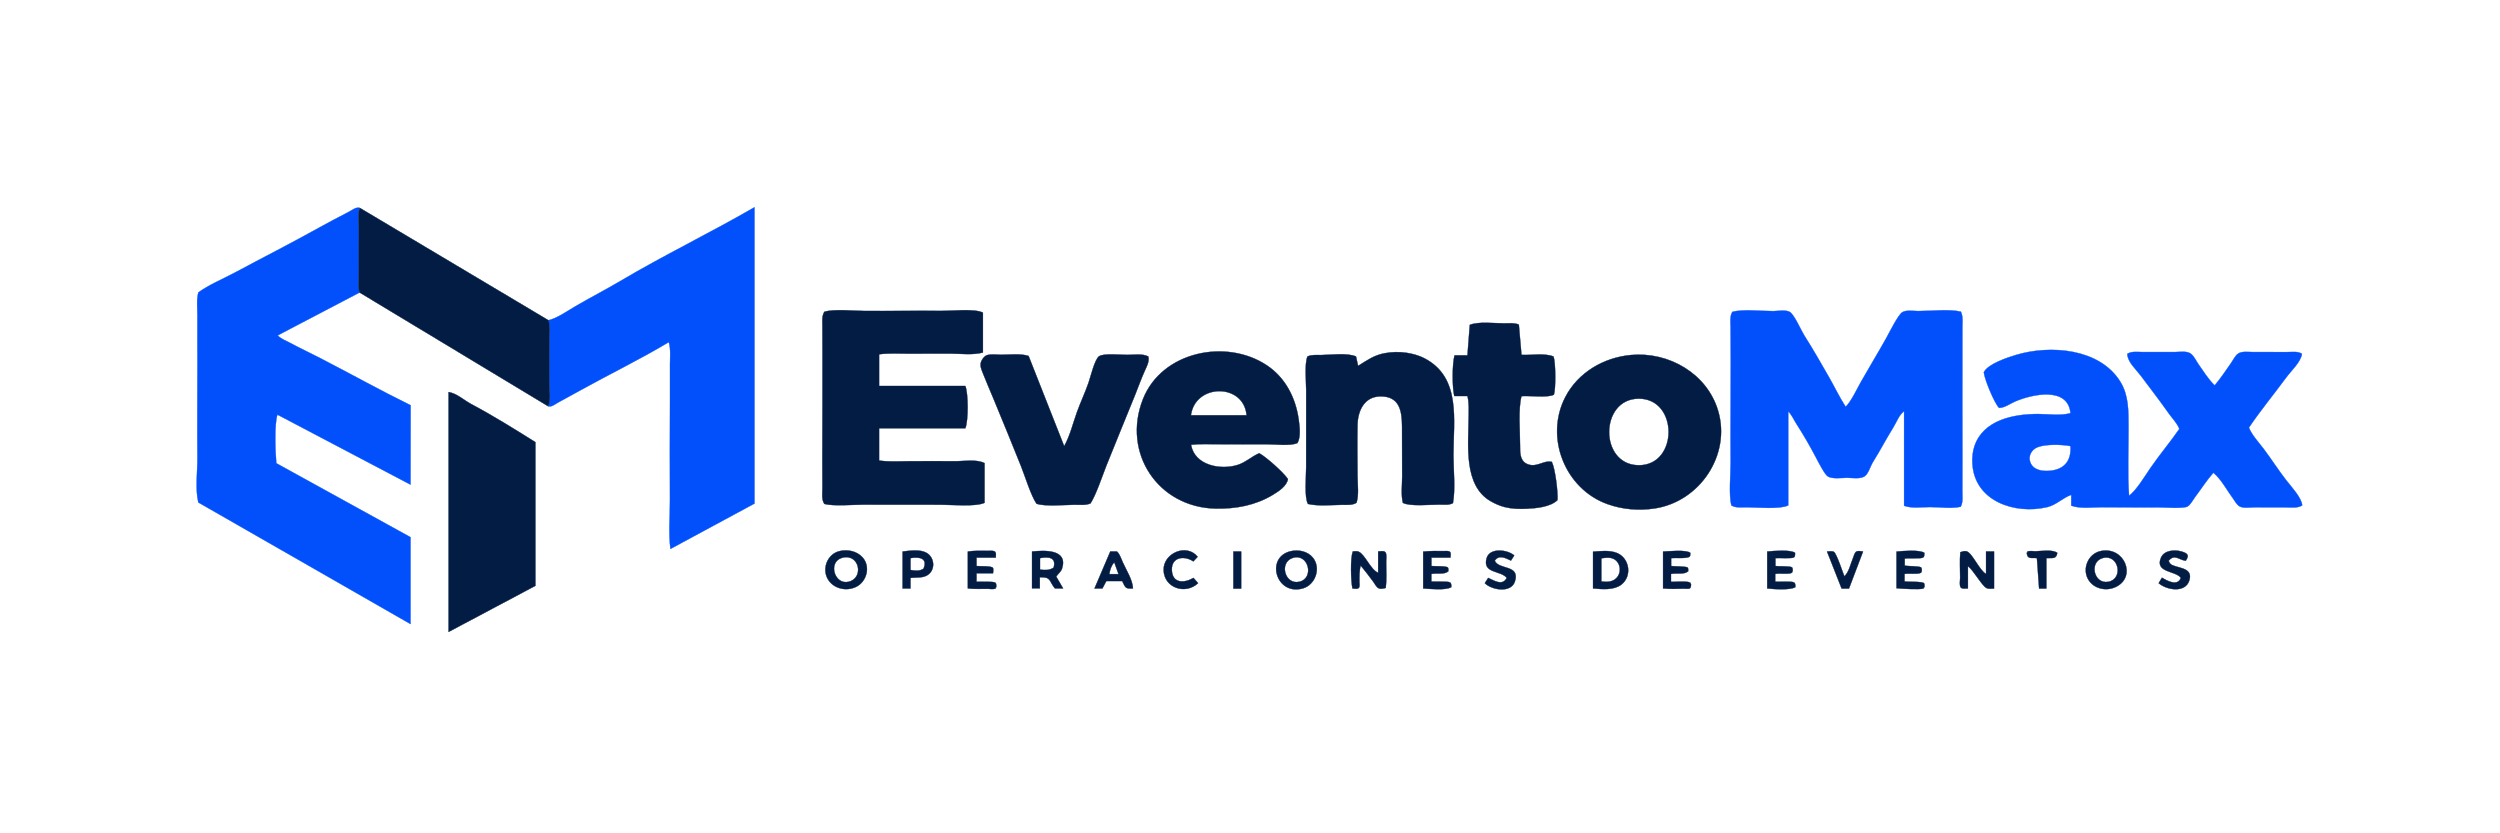
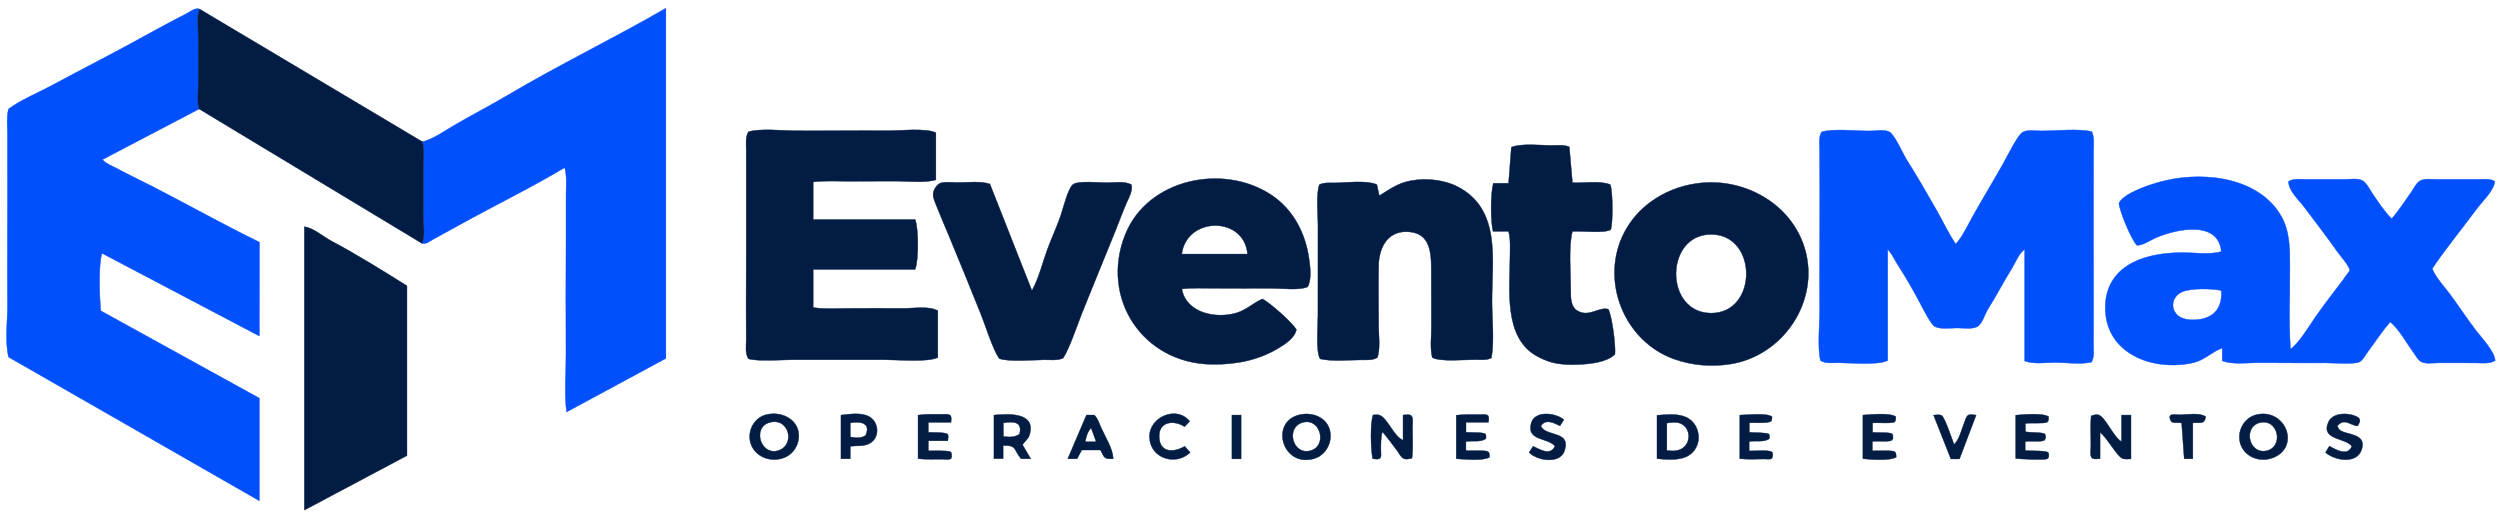
- <svg xmlns="http://www.w3.org/2000/svg" viewBox="0 0 1897 632" width="1897" height="632">
+ <svg xmlns="http://www.w3.org/2000/svg" viewBox="145 152 1605 330" width="1605" height="330">
  <path d="M273.09 157.81C271.12 162.66 272.32 170.12 272.28 175.5C272.21 185.83 272.24 196.17 272.26 206.5C272.27 211.37 271.4 217.34 272.85 221.96C252.13 232.81 231.41 243.65 210.7 254.5C213.29 257.26 216.91 258.44 220.26 260.25C227.69 264.25 235.32 267.8 242.81 271.66C265.76 283.5 288.39 296.13 311.58 307.5C311.55 327.58 311.53 347.65 311.5 367.73C277.83 350.02 244.17 332.31 210.5 314.61C208.09 321.81 208.93 343.25 209.66 351.5C243.61 370.21 277.55 388.92 311.5 407.63C311.5 429.59 311.5 451.56 311.5 473.52C257.83 442.76 204.17 412.01 150.5 381.25C148 370.78 149.9 358.3 149.8 347.5C149.6 323.5 149.83 299.5 149.82 275.5C149.81 263.5 149.72 251.5 149.79 239.5C149.83 233.75 149 227.46 150.5 221.92C158.74 215.94 168.66 211.95 177.63 207.15C199.11 195.63 220.93 184.57 242.22 172.7C249.53 168.62 256.97 164.75 264.41 160.9C267.1 159.51 270.28 156.79 273.09 157.81ZM415.91 308.24C418.13 303.61 416.76 295.78 416.74 290.5C416.71 280.17 416.8 269.83 416.81 259.5C416.81 254.29 417.63 247.99 416.13 243C422.33 241.74 430.61 235.95 436.21 232.66C447.59 225.97 459.37 219.98 470.73 213.24C504.02 193.5 539.01 176.67 572.5 157.28C572.5 232.22 572.5 307.16 572.5 382.09C551.25 393.56 529.99 405.03 508.74 416.5C507.16 404.49 508.42 391.63 508.37 379.5C508.28 354.5 508.24 329.5 508.4 304.5C508.46 295.17 508.38 285.83 508.4 276.5C508.41 270.92 509.05 264.89 507.5 259.6C485.55 272.76 462.3 283.99 439.91 296.42C434.34 299.51 428.72 302.53 423.15 305.63C420.79 306.95 418.49 309 415.91 308.24ZM1400.5 308.67C1404.45 304.99 1409.28 294.75 1412.15 289.66C1418.39 278.6 1425.03 267.78 1431.22 256.69C1433.42 252.75 1440.26 238.88 1443.45 236.93C1446.52 235.05 1452.02 236.03 1455.5 236.04C1464.98 236.06 1479.06 234.38 1487.89 236.5C1489.67 240.09 1489.07 244.47 1489.06 248.5C1489.03 255.5 1489.06 262.5 1489.04 269.5C1488.94 295.83 1489.08 322.17 1489.08 348.5C1489.07 356.5 1489.04 364.5 1489.03 372.5C1489.02 376.55 1489.71 380.96 1487.78 384.5C1480.43 386.13 1472.03 384.74 1464.5 384.74C1458.07 384.75 1450.94 385.95 1444.83 383.78C1444.83 359.88 1444.83 335.98 1444.83 312.08C1441.06 314.66 1439.17 320.23 1436.69 324.22C1431.3 332.89 1426.58 342 1421.15 350.66C1419.3 353.61 1417.79 359.4 1414.91 361.39C1411.6 363.68 1405.29 362.54 1401.5 362.55C1397.47 362.55 1390.54 363.63 1386.97 361.52C1384.51 360.07 1379.29 349.67 1377.75 346.73C1373.23 338.12 1368.25 329.63 1363.02 321.44C1361 318.28 1359.53 314.69 1356.91 312.15C1356.91 335.93 1356.91 359.72 1356.91 383.5C1350.26 386.61 1333.46 384.95 1325.5 384.92C1321.53 384.9 1317.16 385.59 1313.76 383.5C1311.68 375.61 1313.28 359.37 1313.21 350.5C1312.99 325.17 1313.36 299.83 1313.3 274.5C1313.28 265.83 1313.2 257.17 1313.17 248.5C1313.15 244.5 1312.45 240.12 1314.5 236.67C1322.63 234.38 1336.66 236.13 1345.5 236.08C1349.16 236.07 1354.53 234.92 1357.89 236.6C1361.36 238.32 1366.62 250.63 1369.03 254.44C1375.77 265.09 1382.17 276.17 1388.38 287.13C1392.44 294.29 1395.97 301.78 1400.5 308.67ZM1615.5 376.11C1620.85 372.51 1627.77 360.9 1631.69 355.22C1638.66 345.09 1646.65 335.62 1653.68 325.5C1652.11 321.15 1648.38 317.57 1645.71 313.76C1638.89 304.05 1631.54 294.6 1624.44 285.09C1620.81 280.23 1614.35 274.7 1614.21 268.5C1617.48 266.41 1621.71 267.12 1625.5 267.13C1633.83 267.15 1642.17 267.16 1650.5 267.13C1653.99 267.11 1659.22 266.17 1662.23 268.28C1664.79 270.06 1666.4 273.81 1668.15 276.32C1671.92 281.72 1675.79 287.91 1680.5 292.44C1684.99 287.17 1688.96 281.1 1692.96 275.43C1694.5 273.25 1695.89 270.18 1698.03 268.52C1700.94 266.27 1706.06 267.16 1709.5 267.14C1718.17 267.12 1726.83 267.1 1735.5 267.15C1739.18 267.18 1743.62 266.38 1746.72 268.5C1745.85 274.74 1738.63 281.2 1734.87 286.32C1725.49 299.08 1715.29 311.37 1706.46 324.5C1708.89 330.32 1713.97 335.68 1717.77 340.73C1723.66 348.55 1728.91 356.87 1734.93 364.59C1738.63 369.32 1746.54 377.77 1746.9 383.5C1743.42 385.71 1738.55 385.03 1734.5 384.99C1726.5 384.92 1718.5 384.95 1710.5 384.96C1707.14 384.96 1701.52 385.98 1698.72 383.81C1696.97 382.45 1695.67 379.94 1694.36 378.17C1689.74 371.92 1685.44 363.59 1679.5 358.69C1674.43 364.48 1670.27 371 1665.63 377.15C1664.07 379.21 1662.12 383.09 1659.84 384.34C1656.65 386.1 1641.96 384.93 1637.5 384.98C1623.17 385.14 1608.83 384.86 1594.5 384.88C1587.2 384.9 1578.57 386.17 1571.67 383.69C1571.67 380.96 1571.67 378.23 1571.67 375.5C1565.42 377.58 1560.38 383.14 1553.44 384.79C1528.91 390.6 1498.07 380.36 1496.64 351.5C1496.43 347.15 1496.82 342.76 1498.2 338.61C1504.87 318.63 1527.91 314.16 1546.5 314.16C1554.23 314.16 1563.8 315.64 1571.1 313.5C1569.17 293.03 1541.88 299.16 1529.15 304.61C1525.21 306.3 1521.16 309.48 1516.88 309.5C1513.19 305.58 1505.89 287.95 1505.32 282.5C1508.32 276.21 1523.23 271.28 1529.75 269.33C1555.8 261.54 1593.23 264.32 1608.9 289.64C1615.3 299.99 1615.07 311.76 1615.12 323.5C1615.2 340.98 1614.3 358.67 1615.5 376.11ZM1571.06 338.5C1564.73 337.21 1551.9 336.86 1545.88 339.42C1541.42 341.31 1538.78 346.18 1540.61 350.87C1542.96 356.91 1549.9 357.73 1555.5 357.22C1566.67 356.18 1571.87 349.36 1571.06 338.5Z" fill="#024ffc" fill-rule="evenodd" stroke="#024ffc" stroke-width="0.25" stroke-linejoin="round" />
  <path d="M273.09 157.81C320.77 186.21 368.45 214.61 416.13 243C417.63 247.99 416.81 254.29 416.81 259.5C416.8 269.83 416.71 280.17 416.74 290.5C416.76 295.78 418.13 303.61 415.91 308.24C368.22 279.48 320.53 250.72 272.85 221.96C271.4 217.34 272.27 211.37 272.26 206.5C272.24 196.17 272.21 185.83 272.28 175.5C272.32 170.12 271.12 162.66 273.09 157.81ZM745.83 237.23C745.83 247.32 745.83 257.41 745.83 267.5C738.26 269.52 729.35 268.4 721.5 268.3C711.17 268.18 700.83 268.42 690.5 268.38C682.69 268.35 674.84 267.86 667.06 268.82C667.06 276.84 667.06 284.86 667.06 292.88C688.88 292.88 710.69 292.88 732.5 292.88C734.81 298.57 734.85 319.31 732.5 324.98C710.68 324.98 688.87 324.98 667.05 324.98C667.05 333.14 667.05 341.3 667.05 349.45C674.39 350.54 682.09 350.02 689.5 349.98C701.16 349.93 712.84 349.84 724.5 349.97C731.61 350.04 740.63 348.23 747.08 351.41C747.08 361.46 747.08 371.5 747.08 381.55C740.08 384.71 721.93 382.95 713.5 382.97C693.83 383.01 674.17 382.91 654.5 382.94C646.85 382.95 632.28 384.21 625.5 382.36C623.27 378.87 624.04 374.58 624.06 370.5C624.08 363.17 623.97 355.83 623.99 348.5C624.07 321.84 624.15 295.16 624.1 268.5C624.09 261.5 624.06 254.5 624.05 247.5C624.04 243.67 623.53 239.91 625.5 236.6C632.82 234.31 647.35 235.88 655.5 235.94C675.17 236.09 694.83 235.72 714.5 235.9C722.21 235.98 739.67 234.01 745.83 237.23ZM1152.5 246.31C1153.17 253.96 1153.83 261.61 1154.5 269.26C1162.25 269.71 1171.52 267.7 1178.81 270.5C1180.46 274.9 1180.6 295.07 1179.09 299.5C1174.01 302.04 1160.88 300.07 1154.5 300.6C1151.88 310.44 1153.45 327.83 1153.43 338.5C1153.42 343.05 1153.31 349.02 1157.86 351.6C1165.32 355.84 1171.27 348.82 1177.53 350.5C1180.04 355.39 1182.35 373.9 1181.8 379.5C1176.36 384.73 1165.75 385.67 1158.5 386.02C1152.88 386.28 1147.12 386.13 1141.64 384.73C1138.08 383.82 1134.38 382.18 1131.19 380.35C1110.32 368.45 1114.29 337.59 1114.39 317.5C1114.42 311.88 1114.89 305.9 1113.5 300.5C1110.17 300.5 1106.83 300.5 1103.5 300.5C1101.89 293.62 1101.88 276.46 1103.7 269.65C1106.97 269.65 1110.23 269.65 1113.5 269.65C1114.09 261.93 1114.69 254.22 1115.28 246.5C1122.16 243.82 1133.94 245.38 1141.5 245.35C1145.26 245.34 1149.05 244.82 1152.5 246.31ZM984.5 336.18C978.83 338.62 967.95 337.07 961.5 337.12C949.17 337.21 936.83 337.09 924.5 337.08C917.63 337.08 910.57 336.71 903.76 337.5C906.49 353.23 926.23 356.92 939.29 352.73C945.45 350.75 949.82 346.32 955.5 343.9C960.86 346.82 973.92 358.47 977.28 363.5C976.43 368.77 970.4 372.72 965.93 375.43C952.72 383.46 937.79 386.21 922.5 385.91C878.84 385.07 851.11 343.66 867.32 302.77C881.63 266.66 930.47 256.67 961.29 277.21C975.34 286.57 983.13 301.8 985.43 318.24C986.15 323.42 987.2 331.63 984.5 336.18ZM1102.5 381.77C1099.38 383.43 1096.05 382.93 1092.5 382.89C1085.78 382.82 1069.66 384.48 1064.5 381.53C1062.97 375.23 1063.99 367.97 1063.96 361.5C1063.92 348.83 1063.94 336.17 1063.87 323.5C1063.8 311.82 1061.96 300.66 1047.5 300.78C1035.21 300.88 1030.27 311.74 1030.08 322.5C1029.85 335.49 1030.01 348.51 1030.1 361.5C1030.14 367.86 1031.21 375.4 1029.34 381.5C1026.07 383.5 1022.31 383.02 1018.5 383.06C1010.28 383.13 1000.49 384.23 992.5 382.39C989.58 377.59 991.13 360.94 991.11 354.5C991.04 335.17 991.22 315.83 991.14 296.5C991.12 289.91 989.78 276.06 992.09 270.5C995.37 268.99 998.91 269.47 1002.5 269.41C1009.92 269.27 1022.31 267.6 1028.95 270.5C1029.47 272.88 1029.98 275.27 1030.5 277.65C1037.12 273.54 1042.58 269.52 1050.5 268.06C1056.21 267 1061.78 266.85 1067.52 267.75C1072.07 268.46 1076.57 269.68 1080.69 271.79C1108.98 286.31 1102.82 318.97 1102.87 345.5C1102.88 356.54 1104.45 371.19 1102.5 381.77ZM780.5 270.1C789.5 292.92 798.5 315.74 807.5 338.56C811.94 330.6 814.13 321.21 817.22 312.65C819.91 305.19 823.36 297.97 825.96 290.47C827.43 286.23 830.63 272.78 833.88 270.4C837.34 267.86 850.83 269.31 855.5 269.28C860.5 269.24 866.92 268.18 871.36 270.5C872.3 274.39 870.01 278.32 868.42 281.9C865.83 287.73 863.67 293.82 861.28 299.75C854.12 317.57 846.69 335.29 839.6 353.13C836.44 361.09 831.82 375.22 827.5 381.97C823.78 383.56 819.53 382.98 815.5 383C808.08 383.03 792.89 384.51 786.5 382.2C782.27 376.09 777.77 361.26 774.74 353.72C767.88 336.65 760.93 319.56 753.87 302.58C751.23 296.22 748.47 289.92 745.95 283.52C744.85 280.72 743.45 277.82 744.36 274.8C744.95 272.84 746.93 270.12 748.92 269.5C752.06 268.53 756.25 269.14 759.5 269.17C766.2 269.22 774.1 268.07 780.5 270.1ZM1237.56 269.38C1266.23 266.75 1295.36 283.44 1303.71 311.71C1313.64 345.32 1289.67 380.74 1255.48 385.82C1243.45 387.6 1231.32 386.61 1219.88 382.56C1187.56 371.12 1171.9 331.88 1187.76 301.28C1197.46 282.57 1216.94 271.28 1237.56 269.38ZM406.27 335.5C406.27 371.83 406.27 408.17 406.27 444.5C384.31 456.17 362.35 467.83 340.39 479.5C340.39 418.83 340.39 358.17 340.39 297.5C346.61 298.48 352.19 303.76 357.76 306.71C374.27 315.47 390.42 325.58 406.27 335.5ZM945.9 315.11C943.87 290.64 906.92 290.82 903.67 315.11C917.75 315.11 931.82 315.11 945.9 315.11ZM1243.49 302.5C1213.69 302.54 1213.36 352.91 1243.5 353.03C1273.64 353.14 1273.68 302.45 1243.49 302.5ZM636.68 418.27C642.87 416.62 650.16 418.09 654.53 422.96C660.73 429.9 657.73 441.28 649.73 445.26C642.27 448.97 632.4 446.82 628.11 439.36C623.6 431.52 627.76 420.64 636.68 418.27ZM690.88 438.5C690.88 441.18 690.88 443.86 690.88 446.55C688.88 446.55 686.89 446.55 684.9 446.55C684.9 437.2 684.9 427.85 684.9 418.5C690.34 417.85 698.08 416.66 703.05 419.48C709.49 423.13 709.98 433.08 703.24 436.73C699.52 438.75 694.92 438 690.88 438.5ZM755.56 423.13C750.71 423.13 745.85 423.13 740.99 423.13C740.99 425.25 740.99 427.38 740.99 429.5C743.32 429.78 752.48 429.28 753.46 430.92C754.05 431.9 753.55 433.92 753.49 435.01C749.32 435.01 745.15 435.01 740.99 435.01C740.99 437.14 740.99 439.28 740.99 441.41C743.49 441.58 753.87 441.01 755.25 442.13C756.23 442.93 755.89 444.41 755.99 445.5C754.61 446.63 756.71 445.81 755.21 446.6C753.8 447.34 751.05 446.8 749.5 446.8C744.45 446.8 739.41 447.04 734.39 446.5C734.39 437.17 734.39 427.83 734.39 418.5C739.33 417.77 744.49 417.92 749.5 417.98C751.04 417.99 753.71 417.59 755 418.62C756.12 419.51 755.56 421.98 755.56 423.13ZM801.45 437.5C803.2 440.51 804.96 443.52 806.72 446.53C804.64 446.53 802.57 446.53 800.5 446.53C795.71 440.72 797.88 437.73 789.01 438.04C789.01 440.85 789.01 443.67 789.01 446.48C787.05 446.48 785.08 446.48 783.11 446.48C783.11 437.15 783.11 427.82 783.11 418.49C792 417.61 810.62 416.41 805.89 431.39C805.08 433.92 802.83 435.42 801.45 437.5ZM847.5 418.45C849.75 420.46 850.64 423.71 851.91 426.55C854.65 432.68 859.39 439.85 859.7 446.5C853.55 446.92 854.1 445.81 851.5 440.89C847.5 440.89 843.5 440.89 839.5 440.89C838.5 442.77 837.5 444.66 836.5 446.55C834.5 446.55 832.5 446.55 830.5 446.55C834.5 437.18 838.5 427.81 842.5 418.45C844.17 418.45 845.83 418.45 847.5 418.45ZM908.78 422.5C907.69 423.66 906.59 424.83 905.5 425.99C898.92 421.47 888.85 422.42 889.19 432.48C889.55 442.98 898.8 442.57 905.6 438.5C906.77 439.83 907.94 441.17 909.11 442.5C899.68 451.47 883.24 446.28 882.96 432.5C882.7 419.68 900.5 412.03 908.78 422.5ZM935.89 418.47C937.86 418.47 939.83 418.47 941.79 418.47C941.79 427.85 941.79 437.23 941.79 446.61C939.83 446.61 937.86 446.61 935.89 446.61C935.89 437.23 935.89 427.85 935.89 418.47ZM979.6 418.2C985.47 416.91 992.39 418.36 996.28 423.23C1002.53 431.05 998.18 443.6 988.86 446.4C968.18 452.62 959.76 422.58 979.6 418.2ZM1026.5 418.41C1027.94 418.35 1029.52 418 1030.91 418.6C1035.83 420.72 1040.02 432.31 1045.75 434.63C1045.75 429.24 1045.75 423.85 1045.75 418.46C1047.22 418.4 1050.26 417.65 1051.31 419.14C1052.44 420.74 1051.81 424.63 1051.82 426.5C1051.84 432.98 1052.3 439.73 1051.5 446.14C1049.84 446.57 1047.84 447.15 1046.11 446.37C1044.37 445.6 1043.15 442.9 1042.05 441.44C1038.95 437.29 1035.84 433.11 1032.5 429.15C1031.38 433.07 1031.55 437.37 1031.53 441.5C1031.53 442.72 1032.05 445.38 1030.89 446.25C1029.65 447.17 1027.62 446.62 1026.23 446.5C1025.02 440.71 1024.54 423.77 1026.5 418.41ZM1100.63 423.1C1095.81 423.1 1090.99 423.1 1086.17 423.1C1086.17 425.23 1086.17 427.37 1086.17 429.5C1088.41 429.75 1097.76 429.33 1098.73 430.72C1099.2 431.4 1098.93 432.74 1099.01 433.5C1095.98 436.19 1090.25 434.68 1086.12 435.5C1086.12 437.41 1086.12 439.32 1086.12 441.23C1088.84 441.61 1098.83 440.83 1100.35 442C1101.51 442.89 1101.14 444.24 1101.3 445.5C1097.01 448.1 1085.33 446.86 1079.92 446.51C1079.92 437.19 1079.92 427.87 1079.92 418.56C1085.09 418.04 1090.3 418.04 1095.5 418.14C1096.8 418.17 1099.57 417.72 1100.43 418.99C1101.11 419.98 1100.64 422.05 1100.63 423.1ZM1149 421.5C1148.17 422.8 1147.33 424.09 1146.5 425.39C1142.4 423.38 1137.28 420.73 1134.22 425.5C1137.39 432.63 1153.53 428.24 1149.55 441.12C1146.68 450.39 1131.74 447.71 1126.68 442.5C1127.53 441.17 1128.39 439.83 1129.24 438.5C1133.85 440.57 1140.12 444.83 1143.3 438.5C1138.92 432.72 1124.69 435.37 1128.05 423.55C1130.41 415.22 1144.23 417.1 1149 421.5ZM1208.8 446.5C1208.8 437.2 1208.8 427.9 1208.8 418.6C1214.63 418.18 1221.34 417.36 1226.9 419.58C1236.54 423.43 1238.66 437.22 1230.21 443.67C1224.51 448.01 1215.5 447.1 1208.8 446.5ZM1282.63 419.5C1282.54 420.31 1282.75 421.76 1282.04 422.38C1280.08 424.06 1271.01 423.14 1268.06 423.5C1268.06 425.5 1268.06 427.5 1268.06 429.5C1270.18 429.82 1279.86 429.61 1280.69 430.77C1281.17 431.43 1280.91 432.75 1280.99 433.5C1277.92 436.21 1272.08 434.65 1267.95 435.5C1267.95 437.5 1267.95 439.5 1267.95 441.5C1270.83 441.59 1280.29 440.7 1282.34 442.06C1284.29 443.36 1281.54 441.85 1283.2 443.5C1282.97 444.7 1283.22 445.56 1282.29 446.46C1281.69 447.03 1278.25 446.64 1277.5 446.67C1272.32 446.84 1267.1 446.98 1261.94 446.5C1261.94 437.17 1261.94 427.84 1261.94 418.51C1266.61 418.33 1279.26 416.98 1282.63 419.5ZM1362.11 419.5C1361.98 420.64 1362.33 422.09 1361.28 422.91C1359.8 424.06 1349.78 423.23 1347.21 423.5C1347.21 425.5 1347.21 427.5 1347.21 429.5C1349.61 429.92 1358.84 429.29 1359.9 430.67C1360.45 431.38 1360.2 432.69 1360.32 433.5C1358.48 434.93 1361.39 433.71 1359.33 434.76C1357.04 435.94 1350.18 434.77 1347.03 435.5C1347.03 437.46 1347.03 439.42 1347.03 441.38C1349.67 441.62 1359.85 440.86 1361.37 441.99C1362.57 442.89 1362.2 444.22 1362.36 445.5C1358.47 447.95 1346.01 447.09 1340.97 446.5C1340.97 437.17 1340.97 427.83 1340.97 418.5C1345.94 418.05 1358.45 416.88 1362.11 419.5ZM1399.5 437.35C1403.08 433.9 1404.08 428.14 1406.03 423.52C1406.63 422.1 1407.25 419.1 1408.79 418.43C1410.2 417.82 1412.22 418.34 1413.68 418.5C1410.12 427.88 1406.56 437.25 1403 446.63C1401.15 446.63 1399.29 446.63 1397.44 446.63C1393.74 437.25 1390.04 427.88 1386.34 418.5C1387.92 418.42 1390.27 417.89 1391.66 418.84C1393.62 420.19 1398.33 434.31 1399.5 437.35ZM1460.23 419.5C1460.08 420.71 1460.44 422.14 1459.32 422.99C1457.77 424.19 1448.15 423.26 1445.31 423.89C1445.31 425.64 1445.31 427.39 1445.31 429.14C1447.77 429.84 1456.83 429.36 1457.87 430.71C1458.44 431.44 1458.15 432.67 1458.27 433.5C1456.5 434.91 1459.27 433.71 1457.31 434.74C1455.09 435.92 1448.2 434.89 1445.16 435.5C1445.16 437.38 1445.16 439.27 1445.16 441.15C1447.94 441.68 1458.84 441.05 1459.99 442.62C1460.54 443.37 1460.21 444.67 1460.3 445.5C1458.46 446.7 1461.14 445.76 1459.26 446.58C1457.03 447.56 1442.24 446.68 1439.08 446.35C1439.08 437.08 1439.08 427.81 1439.08 418.54C1444.11 418.08 1456.43 416.99 1460.23 419.5ZM1507.02 435.5C1507.02 429.82 1507.02 424.14 1507.02 418.46C1509.04 418.46 1511.06 418.46 1513.09 418.46C1513.09 427.84 1513.09 437.23 1513.09 446.61C1511.32 446.62 1508.97 447.06 1507.33 446.19C1503.71 444.27 1497.71 432.99 1493.25 429.58C1493.25 435.22 1493.25 440.86 1493.25 446.5C1491.85 446.53 1488.9 447.1 1487.84 445.8C1486.62 444.29 1487.33 440.36 1487.34 438.5C1487.38 432.03 1486.89 425.43 1487.5 419C1489.03 418.51 1490.59 417.89 1492.28 418.35C1496.51 419.51 1502.2 433.1 1507.02 435.5ZM1561.08 419.5C1560.31 424.68 1557.27 423.16 1552.8 423.5C1552.8 431.19 1552.8 438.87 1552.8 446.56C1550.96 446.56 1549.12 446.56 1547.27 446.56C1546.72 438.87 1546.16 431.19 1545.61 423.5C1541.18 423.04 1538.47 424.67 1537.88 419.5C1539.47 418.4 1537.14 419.15 1538.78 418.43C1540.21 417.81 1542.94 418.34 1544.5 418.3C1549.35 418.19 1557.2 416.77 1561.08 419.5ZM1593.63 418.23C1611.86 413.95 1621.95 437.96 1605.1 445.55C1597.74 448.87 1588.25 446.66 1584.29 439.22C1579.97 431.1 1584.65 420.34 1593.63 418.23ZM1658.58 425.5C1653.56 425.02 1650.13 420.03 1645.56 425.5C1646.02 426.34 1646.08 427 1646.77 427.72C1650.37 431.52 1664.74 429.62 1661.21 440.56C1658.08 450.27 1643.84 447.69 1637.99 442.5C1638.83 441.11 1639.66 439.73 1640.5 438.34C1644.76 440.88 1652.35 445.08 1654.83 438.5C1651.09 432.99 1634.94 434.69 1639.71 423.26C1642.11 417.49 1649.98 416.97 1655.14 418.42C1656.71 418.86 1659.63 419.71 1660.01 421.56C1660.29 422.94 1659.16 424.37 1658.58 425.5ZM638.76 423.34C628.05 426.61 633.25 444.05 643.92 441.45C656.11 438.47 651.89 419.33 638.76 423.34ZM700.78 431.5C704.26 423.26 697.17 422.42 690.89 423.5C690.89 426.5 690.89 429.5 690.89 432.5C694.35 433.09 697.78 433.56 700.78 431.5ZM799.5 430.71C801.73 422.6 795.28 422.4 789.16 423.5C789.16 426.4 789.16 429.29 789.16 432.19C792.94 432.72 796.26 432.84 799.5 430.71ZM980.81 423.39C970.37 426.88 974.95 443.98 985.91 441.44C997.68 438.72 992.83 419.37 980.81 423.39ZM1215.11 441.19C1219.03 441.74 1223.26 441.76 1226.33 438.84C1230.88 434.51 1229.76 426.05 1223.64 423.76C1220.98 422.77 1217.83 423.24 1215.11 423.65C1215.11 429.5 1215.11 435.34 1215.11 441.19ZM1595.78 423.38C1584.87 426.13 1588.77 443.66 1599.89 441.45C1611.53 439.14 1607.68 420.38 1595.78 423.38ZM845.5 426.68C843.2 429.23 842.33 432.23 841.73 435.65C844.07 435.65 846.42 435.65 848.76 435.65C847.67 432.66 846.59 429.67 845.5 426.68Z" fill="#031c43" fill-rule="evenodd" stroke="#031c43" stroke-width="0.25" stroke-linejoin="round" />
</svg>
